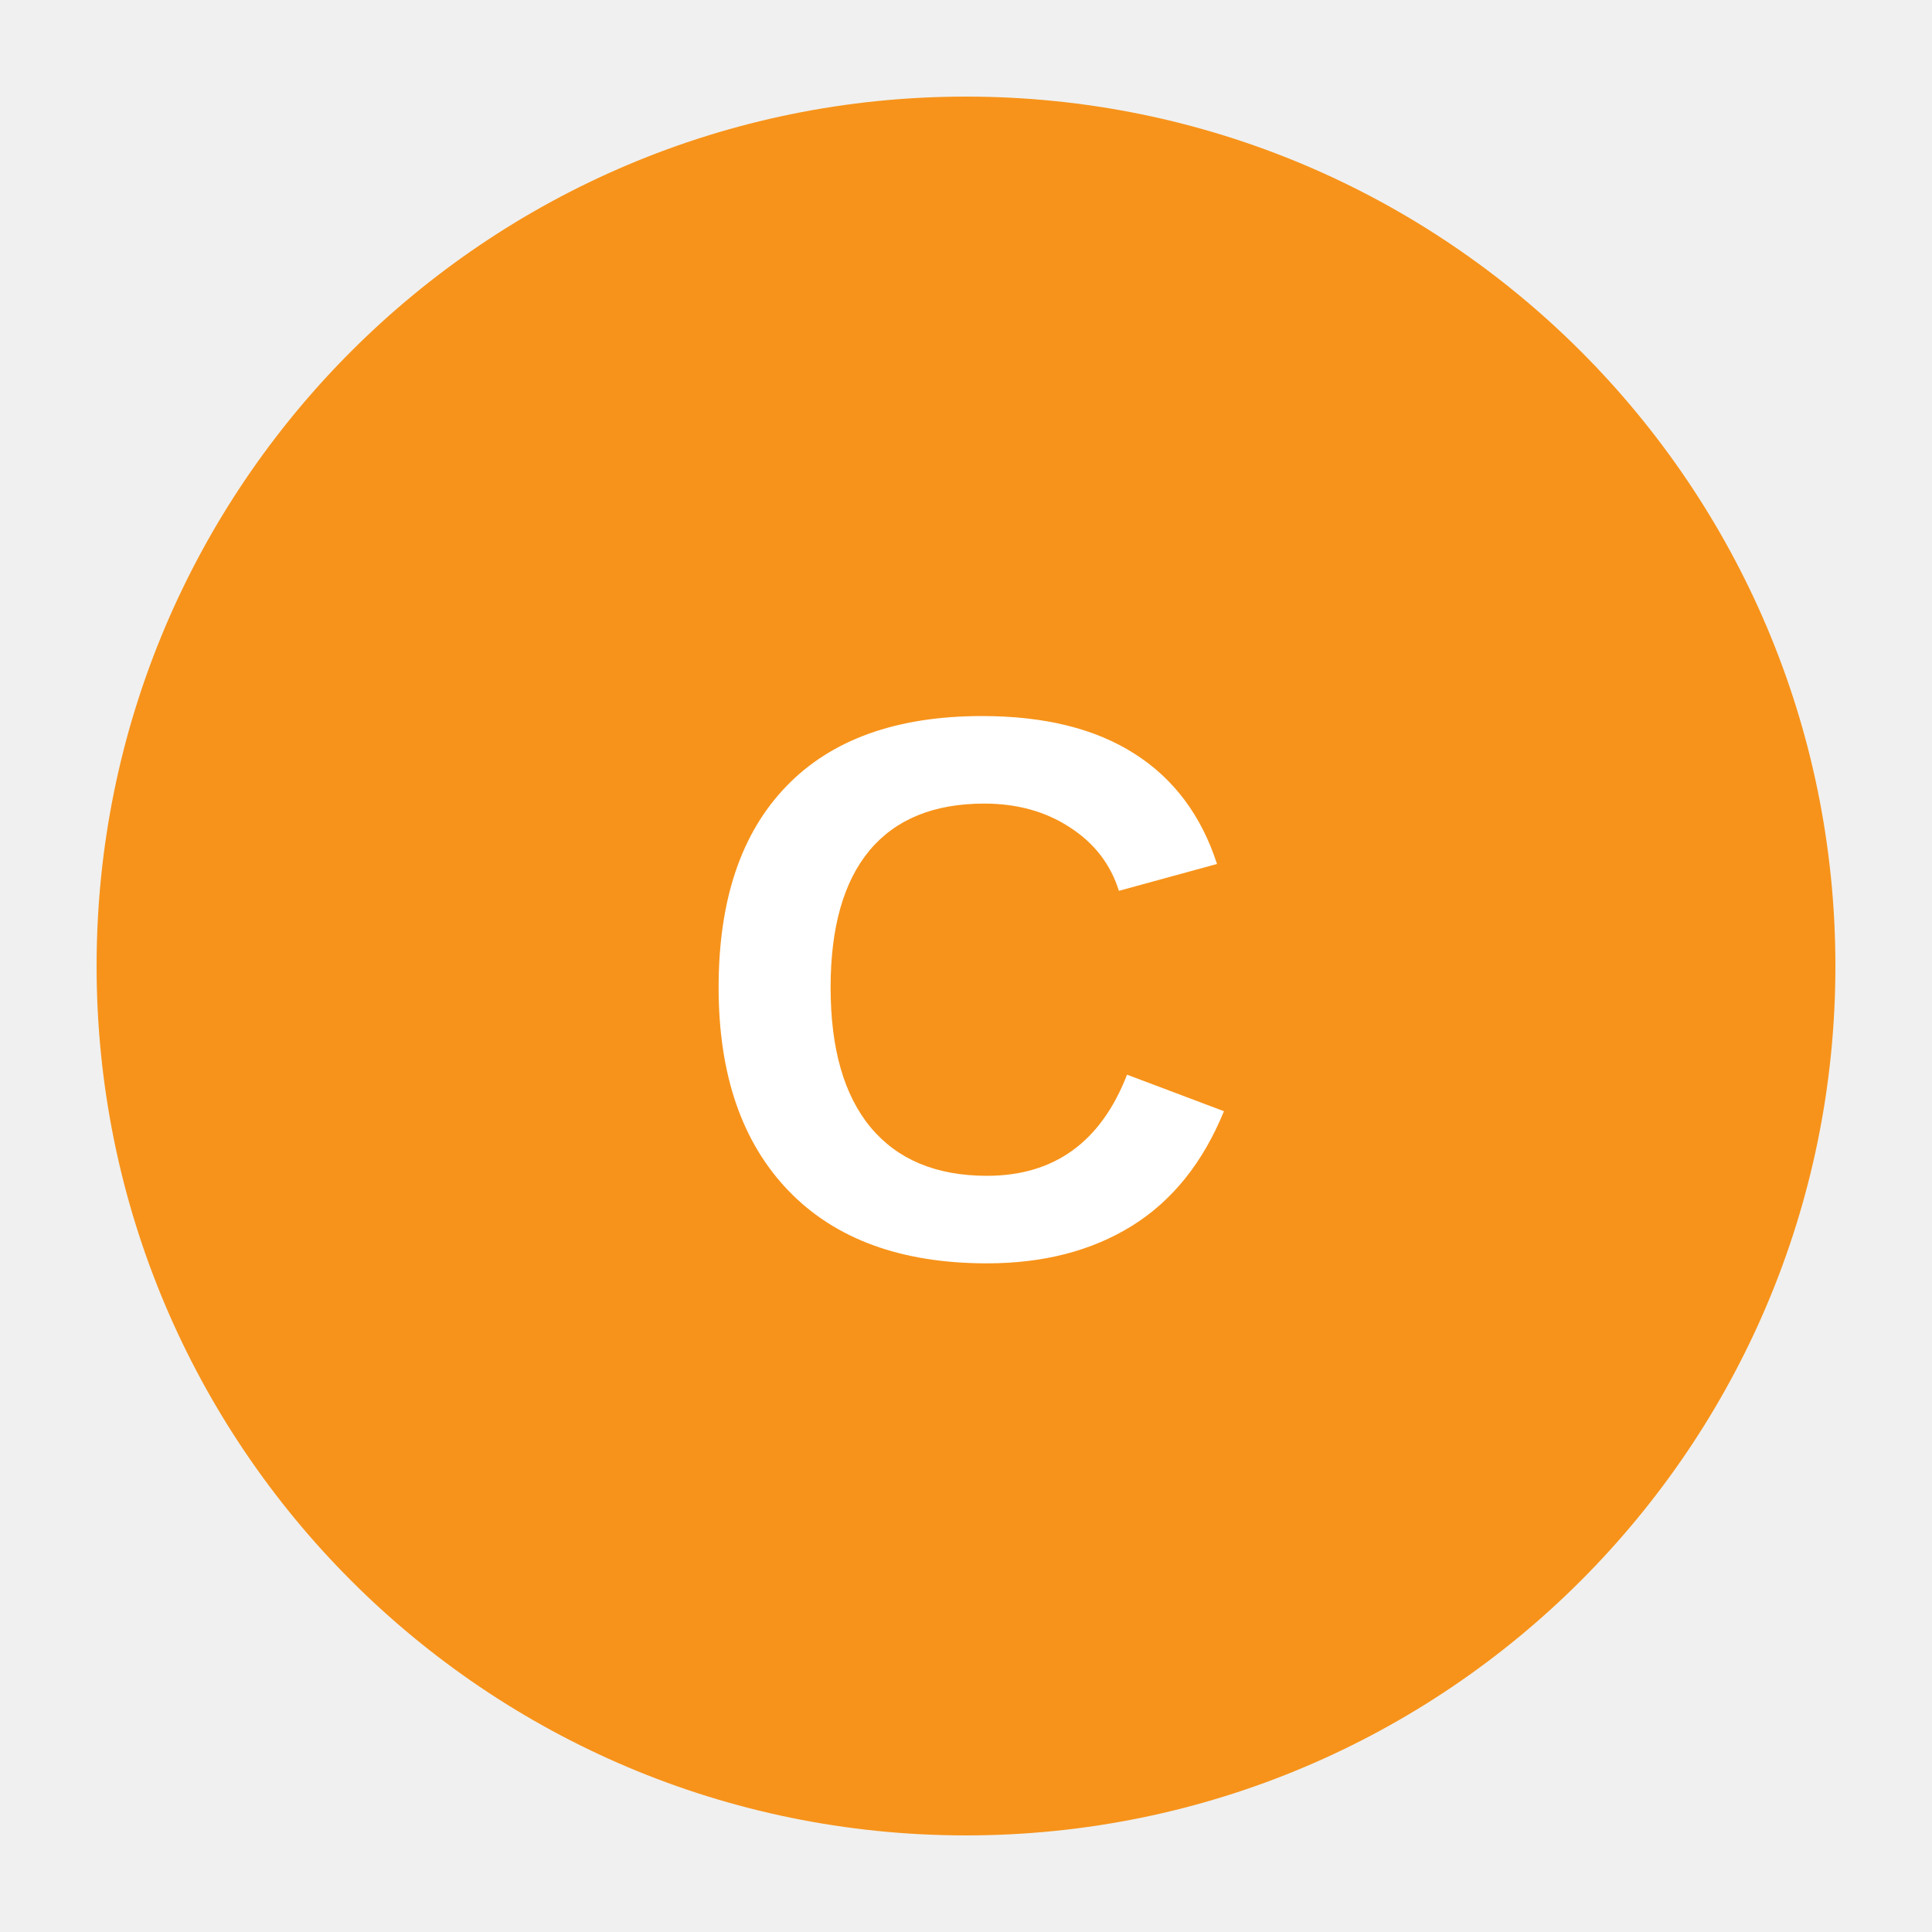
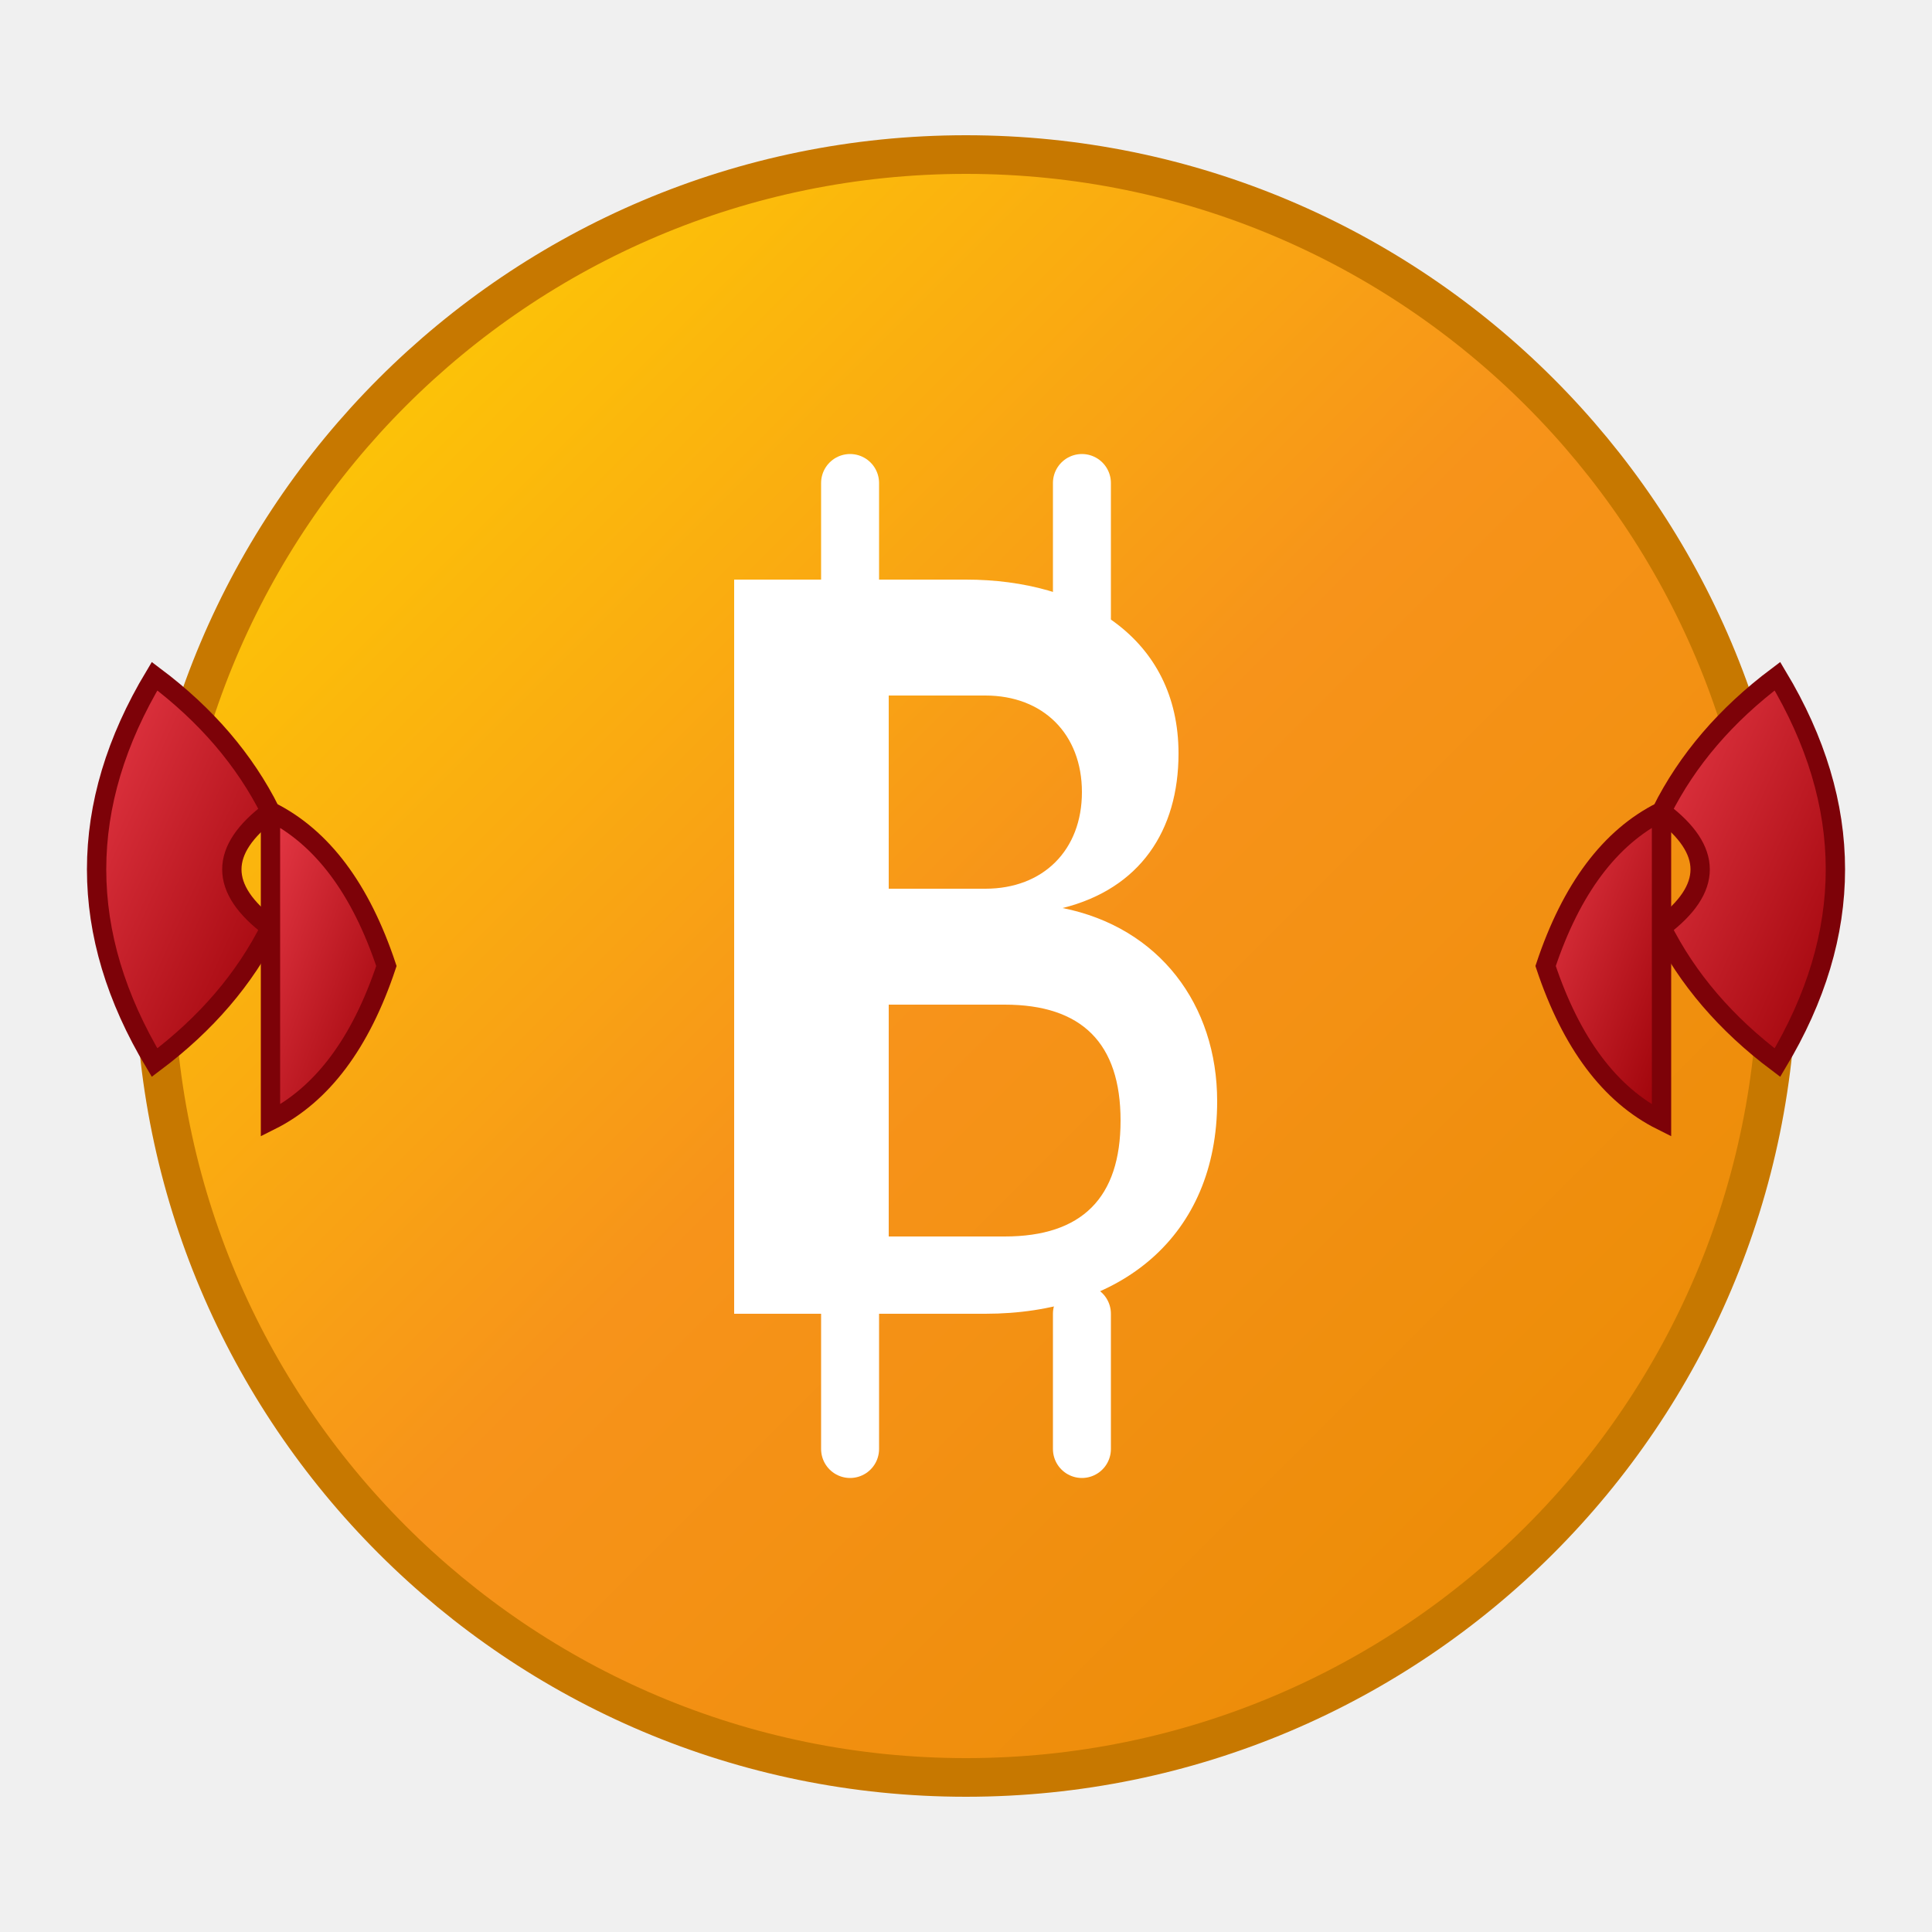
<svg xmlns="http://www.w3.org/2000/svg" viewBox="0 0 100 100">
-   <circle cx="50" cy="50" r="45" fill="#F7931A" />
-   <text x="50" y="65" font-size="40" font-family="Arial, sans-serif" font-weight="bold" fill="white" text-anchor="middle">C</text>
+   <defs>
+     <linearGradient id="btcGold" x1="0%" y1="0%" x2="100%" y2="100%">
+       <stop offset="0%" style="stop-color:#FFD700" />
+       <stop offset="50%" style="stop-color:#F7931A" />
+       <stop offset="100%" style="stop-color:#E88A00" />
+     </linearGradient>
+     <linearGradient id="clawRed" x1="0%" y1="0%" x2="100%" y2="100%">
+       <stop offset="0%" style="stop-color:#E63946" />
+       <stop offset="100%" style="stop-color:#9D0208" />
+     </linearGradient>
+   </defs>
+   <circle cx="50" cy="50" r="42" fill="url(#btcGold)" stroke="#C77800" stroke-width="2" />
+   <path d="M38 30h12c6 0 11 3 11 9 0 4-2 7-6 8 5 1 8 5 8 10 0 7-5 11-12 11H38V30zm8 6v10h5c3 0 5-2 5-5s-2-5-5-5h-5zm0 16v12h6c4 0 6-2 6-6s-2-6-6-6h-6z" fill="white" />
+   <path d="M44 25v7M44 68v7M56 25v7M56 68v7" stroke="white" stroke-width="3" stroke-linecap="round" />
+   <path d="M8 35 Q2 45 8 55 Q12 52 14 48 Q10 45 14 42 Q12 38 8 35Z" fill="url(#clawRed)" stroke="#7D0208" stroke-width="1" />
+   <path d="M92 35 Q98 45 92 55 Q88 52 86 48 Q90 45 86 42 Q88 38 92 35Z" fill="url(#clawRed)" stroke="#7D0208" stroke-width="1" />
+   <path d="M14 42 Q18 44 20 50 Q18 56 14 58 L14 48Z" fill="url(#clawRed)" stroke="#7D0208" stroke-width="1" />
+   <path d="M86 42 Q82 44 80 50 Q82 56 86 58 L86 48Z" fill="url(#clawRed)" stroke="#7D0208" stroke-width="1" />
</svg>
